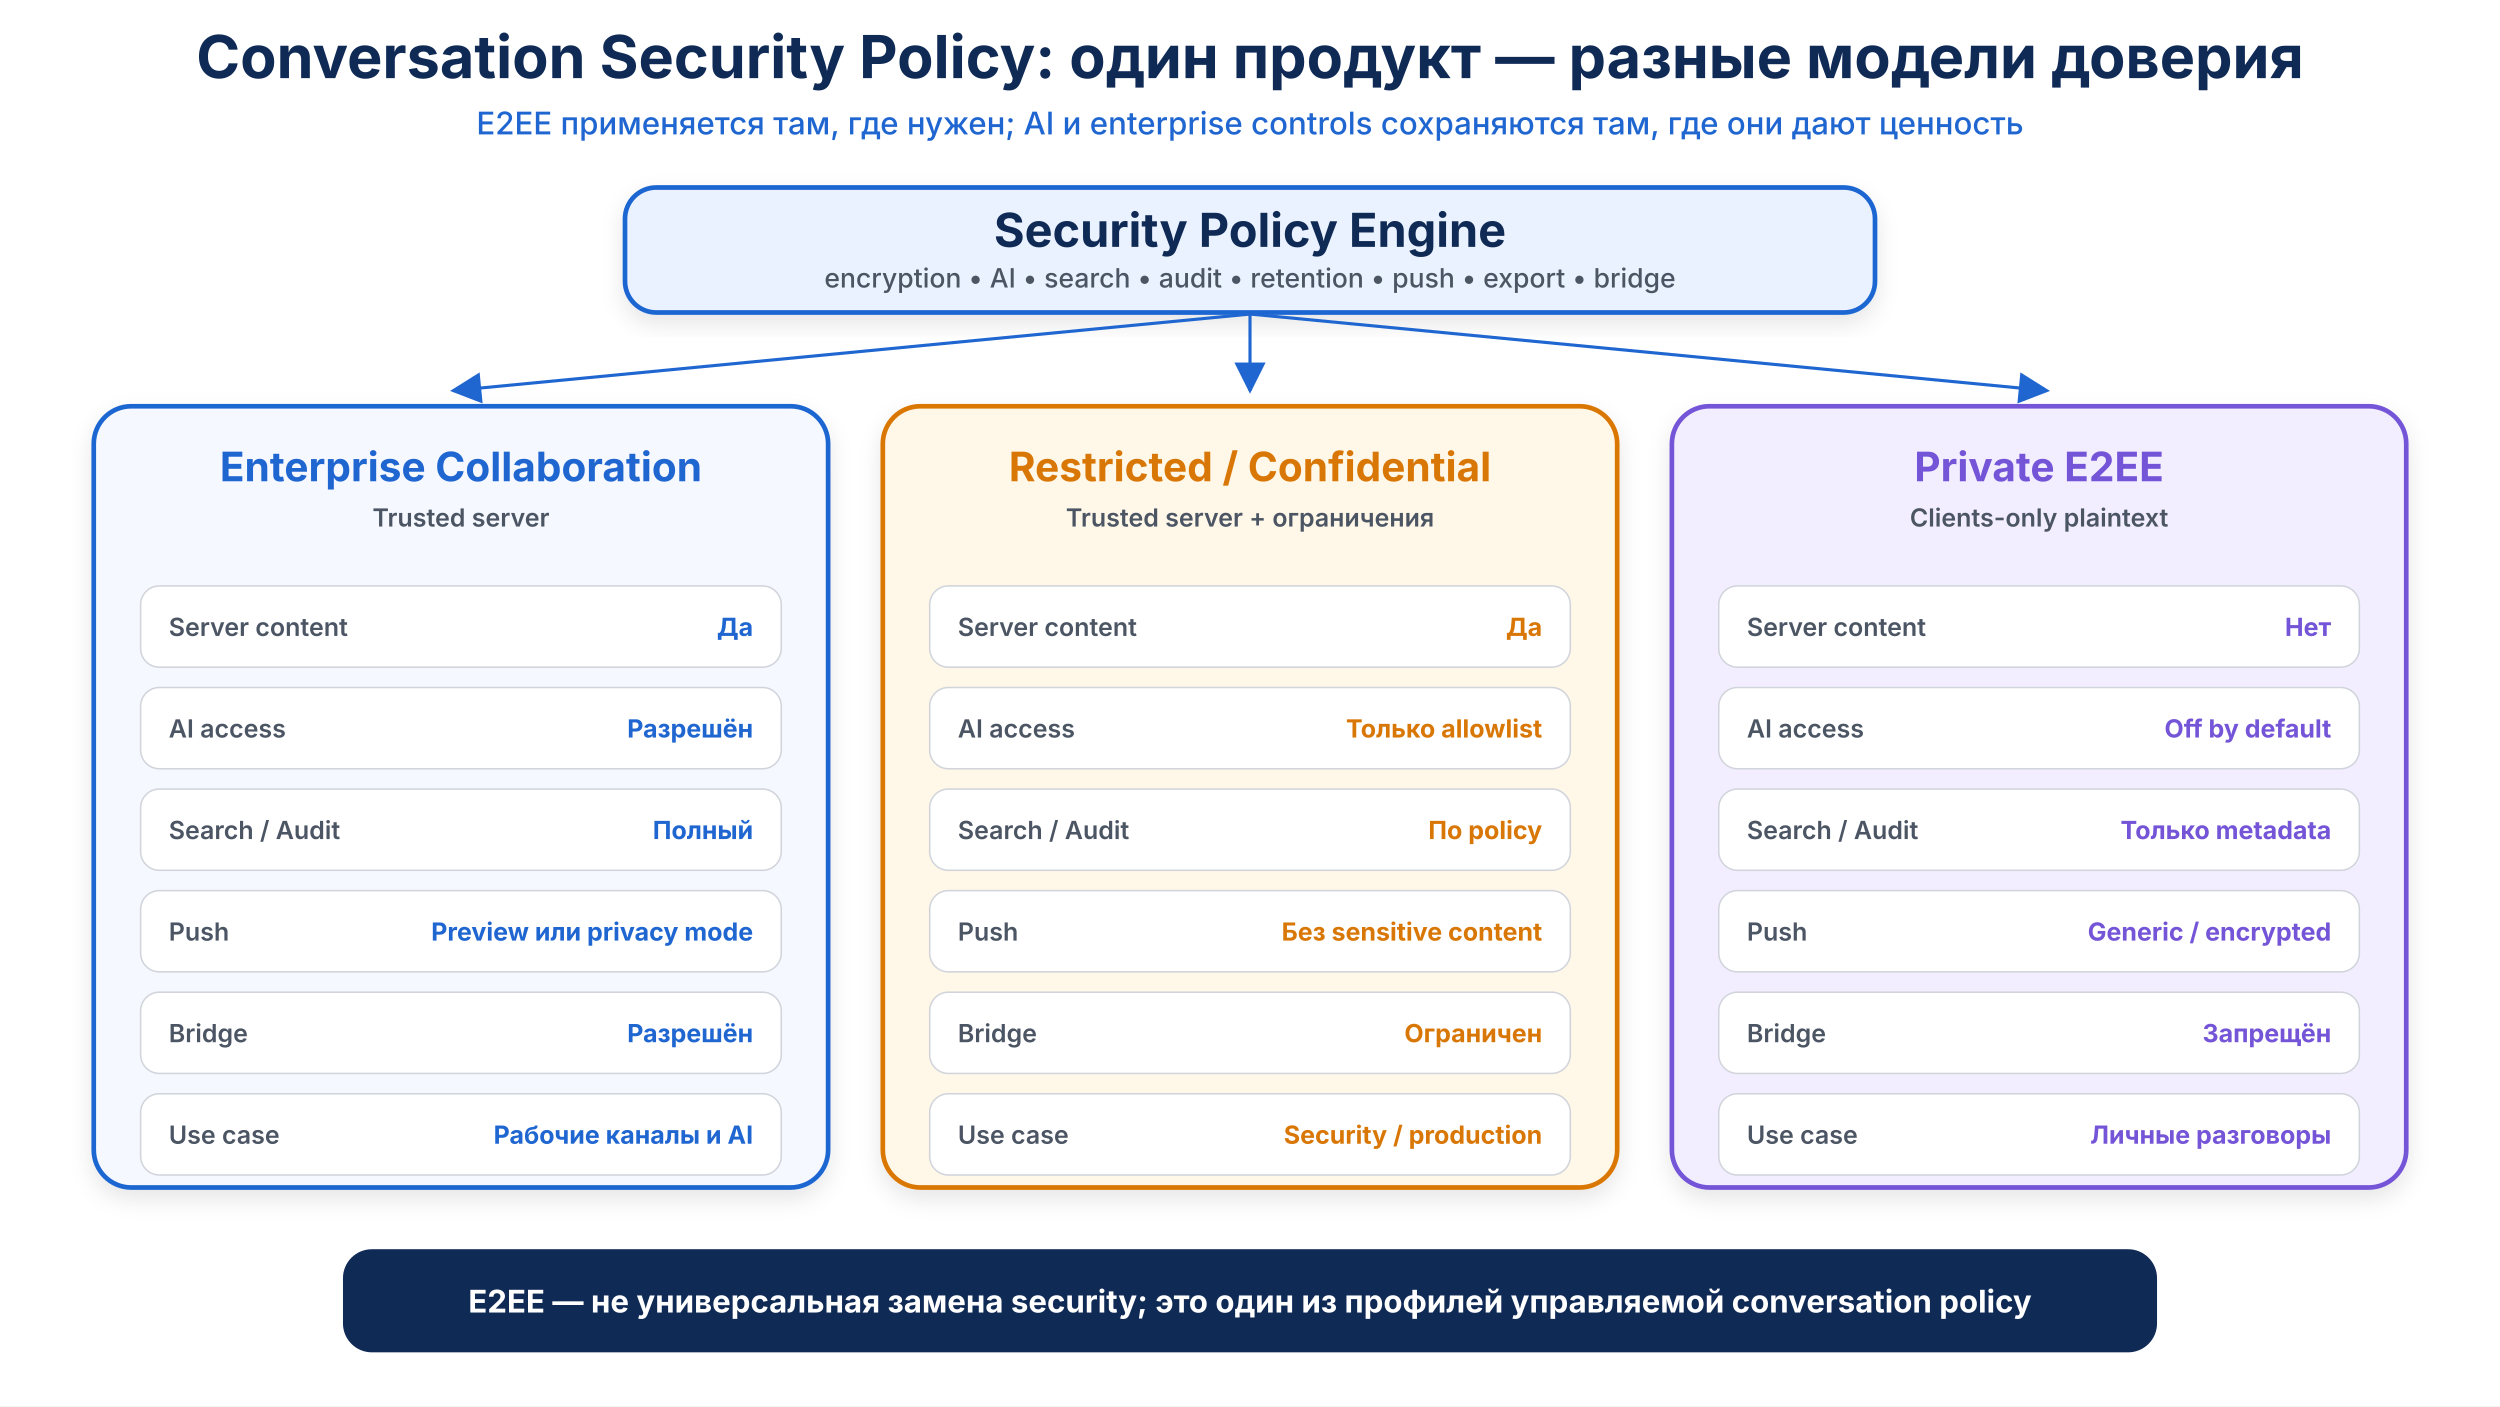
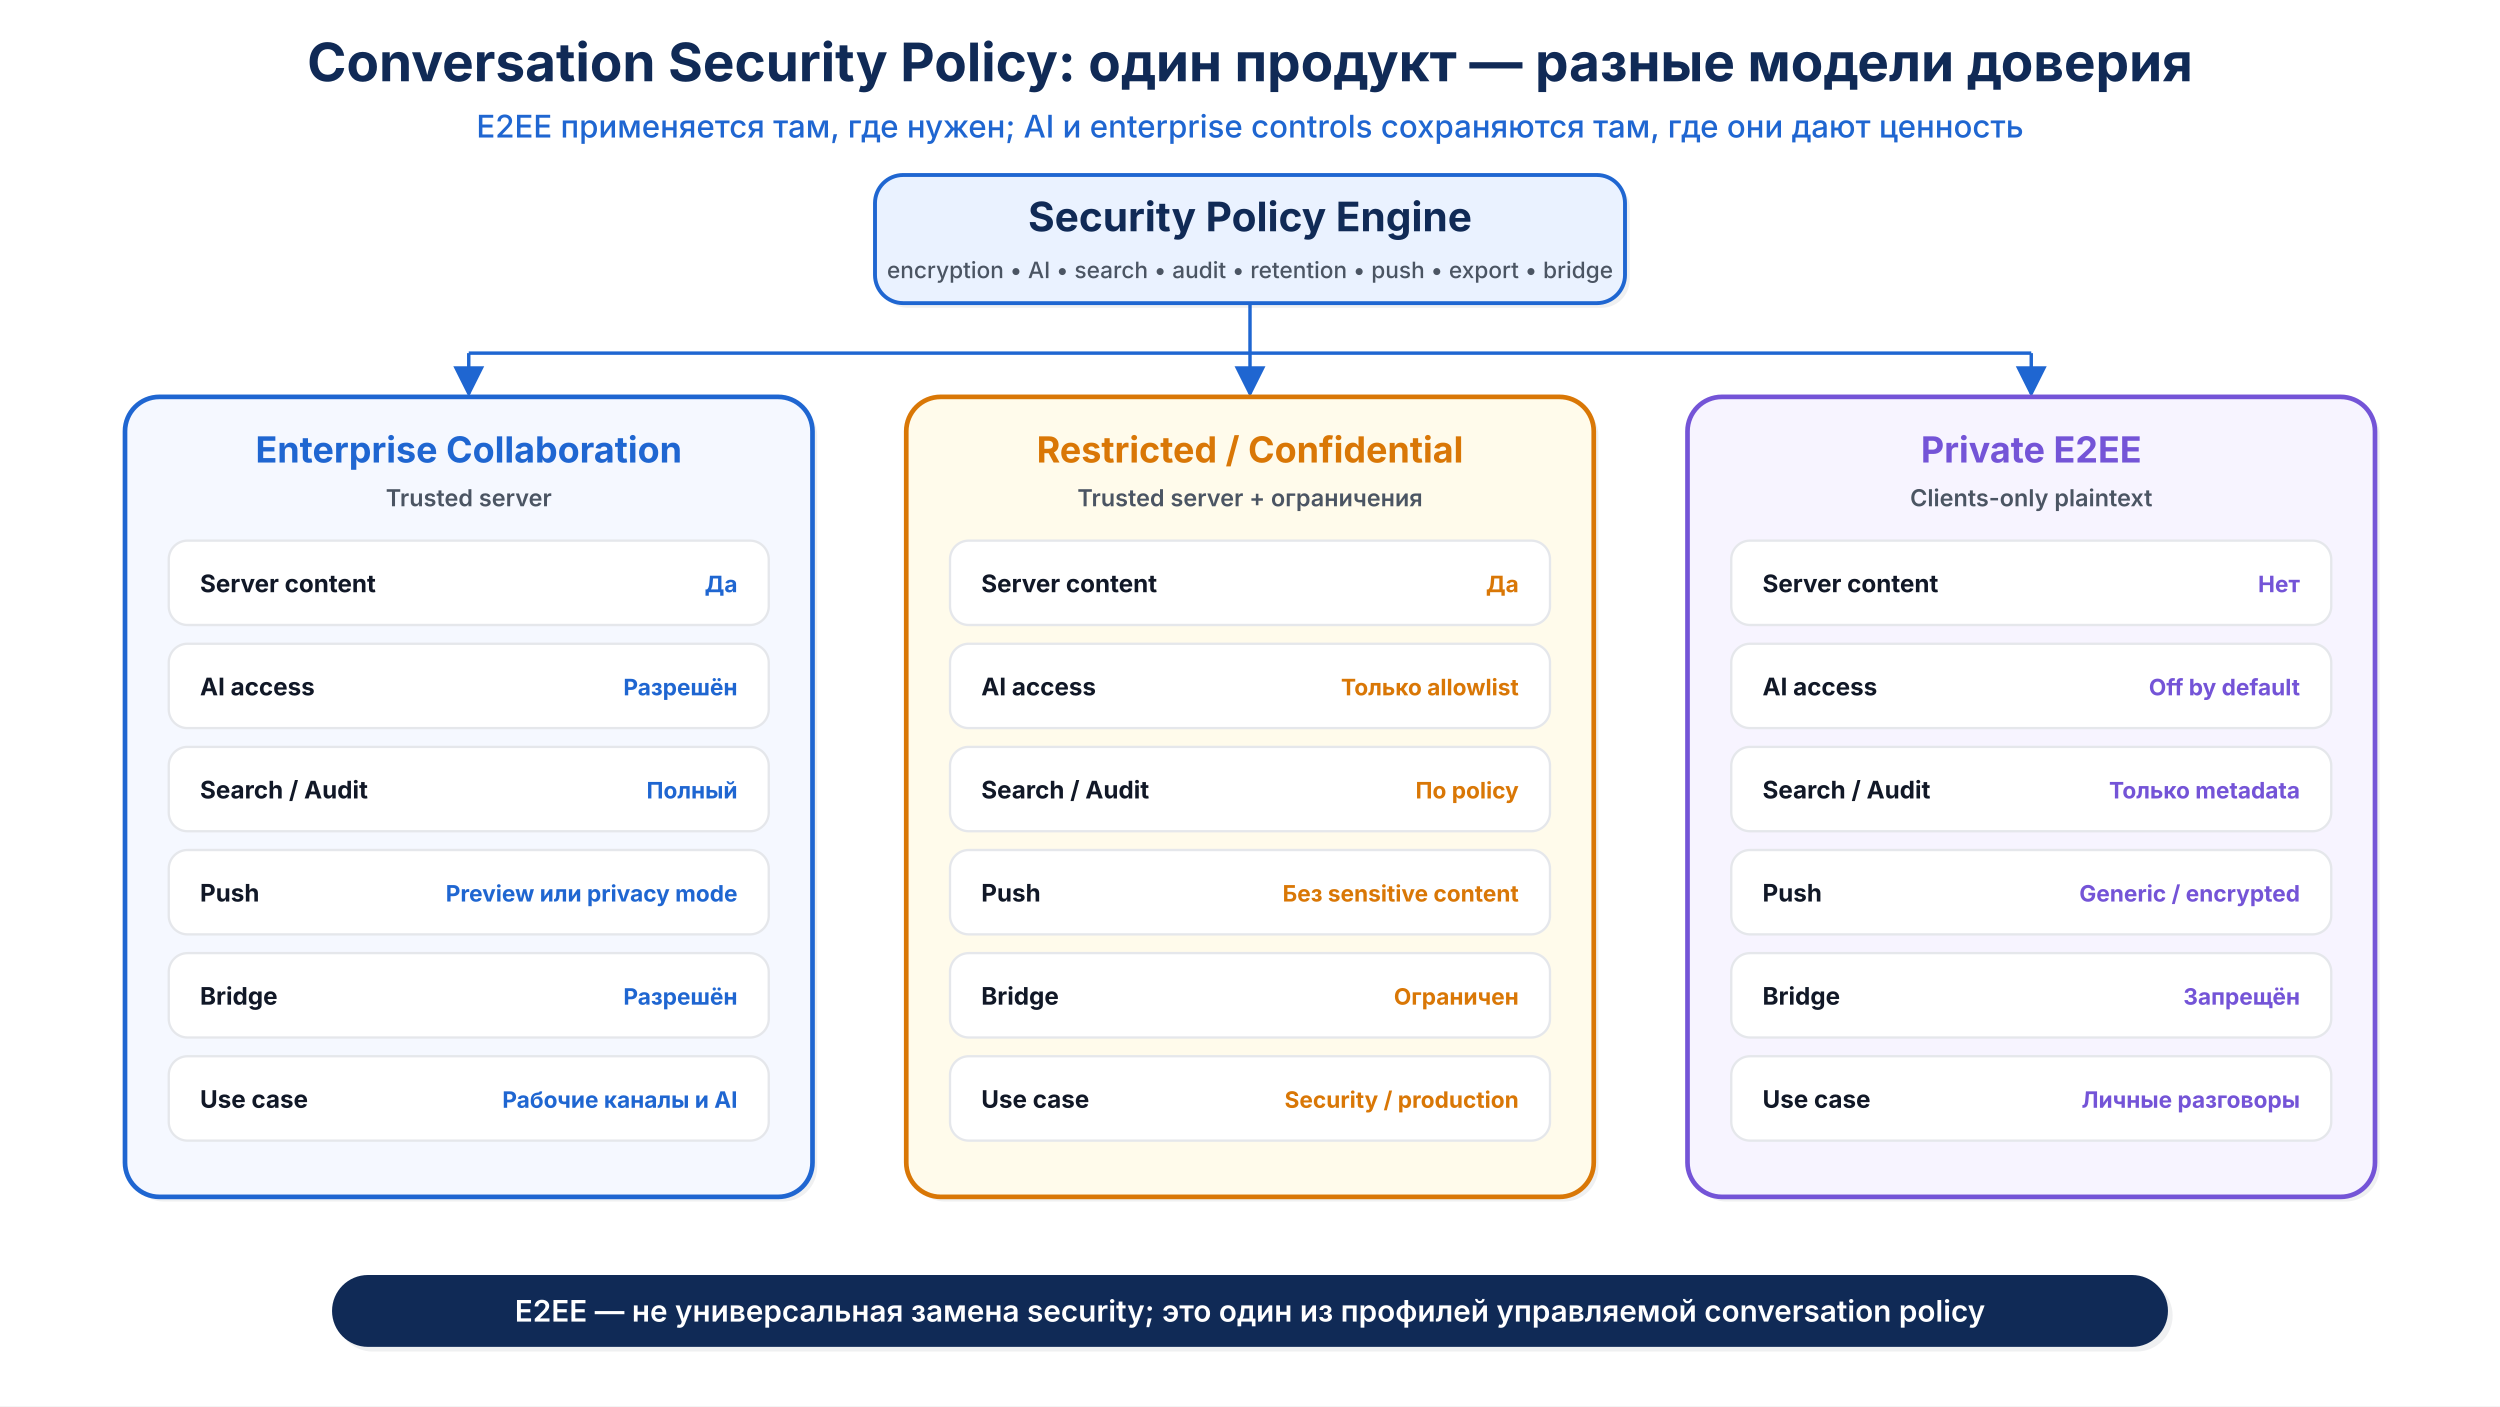
- <svg xmlns="http://www.w3.org/2000/svg" width="1600" height="900" viewBox="0 0 1600 900">
+ <svg xmlns="http://www.w3.org/2000/svg" viewBox="0 0 1600 900" width="1600" height="900">
  <defs>
-     <marker id="arrow" markerWidth="10" markerHeight="10" refX="9" refY="5" orient="auto">
-       <path d="M0,0 L10,5 L0,10 Z" fill="#4B5563" />
+     <marker id="ar-gray" markerWidth="9" markerHeight="9" refX="8" refY="4.5" orient="auto">
+       <path d="M 0 0 L 9 4.5 L 0 9 z" fill="#4B5563" />
    </marker>
-     <marker id="arrow-blue" markerWidth="10" markerHeight="10" refX="9" refY="5" orient="auto">
-       <path d="M0,0 L10,5 L0,10 Z" fill="#1F66D1" />
+     <marker id="ar-blue" markerWidth="9" markerHeight="9" refX="8" refY="4.5" orient="auto">
+       <path d="M 0 0 L 9 4.5 L 0 9 z" fill="#1F66D1" />
    </marker>
-     <marker id="arrow-green" markerWidth="10" markerHeight="10" refX="9" refY="5" orient="auto">
-       <path d="M0,0 L10,5 L0,10 Z" fill="#17865B" />
+     <marker id="ar-green" markerWidth="9" markerHeight="9" refX="8" refY="4.5" orient="auto">
+       <path d="M 0 0 L 9 4.5 L 0 9 z" fill="#17865B" />
    </marker>
-     <filter id="shadow" x="-20%" y="-20%" width="140%" height="140%">
-       <feDropShadow dx="0" dy="6" stdDeviation="7" flood-color="#000000" flood-opacity="0.10" />
-     </filter>
+     <marker id="ar-orange" markerWidth="9" markerHeight="9" refX="8" refY="4.5" orient="auto">
+       <path d="M 0 0 L 9 4.5 L 0 9 z" fill="#D97706" />
+     </marker>
+     <marker id="ar-purple" markerWidth="9" markerHeight="9" refX="8" refY="4.5" orient="auto">
+       <path d="M 0 0 L 9 4.5 L 0 9 z" fill="#7454D7" />
+     </marker>
+     <marker id="ar-red" markerWidth="9" markerHeight="9" refX="8" refY="4.5" orient="auto">
+       <path d="M 0 0 L 9 4.5 L 0 9 z" fill="#C0392B" />
+     </marker>
+     <marker id="ar-navy" markerWidth="9" markerHeight="9" refX="8" refY="4.5" orient="auto">
+       <path d="M 0 0 L 9 4.5 L 0 9 z" fill="#102A56" />
+     </marker>
  </defs>
-   <rect width="1600" height="900" fill="#FFFFFF" />
-   <text x="800" y="50" font-family="Inter,Arial,Helvetica,sans-serif" font-size="38" font-weight="700" fill="#102A56" text-anchor="middle">Conversation Security Policy: один продукт — разные модели доверия</text>
-   <text x="800" y="86" font-family="Inter,Arial,Helvetica,sans-serif" font-size="20" font-weight="500" fill="#1F66D1" text-anchor="middle">E2EE применяется там, где нужен; AI и enterprise controls сохраняются там, где они дают ценность</text>
-   <rect x="400" y="120" width="800" height="80" rx="20" fill="#EAF2FF" stroke="#1F66D1" stroke-width="3" filter="url(#shadow)" />
-   <text x="800" y="158" font-family="Inter,Arial,Helvetica,sans-serif" font-size="30" font-weight="700" fill="#102A56" text-anchor="middle">Security Policy Engine</text>
-   <text x="800" y="184" font-family="Inter,Arial,Helvetica,sans-serif" font-size="17" font-weight="500" fill="#4B5563" text-anchor="middle">encryption • AI • search • audit • retention • push • export • bridge</text>
-   <line x1="800" y1="201" x2="290" y2="250" stroke="#1F66D1" stroke-width="2" marker-end="url(#arrow-blue)" />
-   <line x1="800" y1="201" x2="800" y2="250" stroke="#1F66D1" stroke-width="2" marker-end="url(#arrow-blue)" />
-   <line x1="800" y1="201" x2="1310" y2="250" stroke="#1F66D1" stroke-width="2" marker-end="url(#arrow-blue)" />
-   <rect x="60" y="260" width="470" height="500" rx="24" fill="#F5F8FF" stroke="#1F66D1" stroke-width="3" filter="url(#shadow)" />
-   <text x="295.0" y="308" font-family="Inter,Arial,Helvetica,sans-serif" font-size="26" font-weight="700" fill="#1F66D1" text-anchor="middle">Enterprise Collaboration</text>
-   <text x="295.0" y="337" font-family="Inter,Arial,Helvetica,sans-serif" font-size="16" font-weight="600" fill="#4B5563" text-anchor="middle">Trusted server</text>
-   <rect x="90" y="375" width="410" height="52" rx="12" fill="#FFFFFF" stroke="#D1D5DB" stroke-width="1" />
-   <text x="108" y="407" font-family="Inter,Arial,Helvetica,sans-serif" font-size="16" font-weight="600" fill="#4B5563" text-anchor="start">Server content</text>
-   <text x="482" y="407" font-family="Inter,Arial,Helvetica,sans-serif" font-size="16" font-weight="700" fill="#1F66D1" text-anchor="end">Да</text>
-   <rect x="90" y="440" width="410" height="52" rx="12" fill="#FFFFFF" stroke="#D1D5DB" stroke-width="1" />
-   <text x="108" y="472" font-family="Inter,Arial,Helvetica,sans-serif" font-size="16" font-weight="600" fill="#4B5563" text-anchor="start">AI access</text>
-   <text x="482" y="472" font-family="Inter,Arial,Helvetica,sans-serif" font-size="16" font-weight="700" fill="#1F66D1" text-anchor="end">Разрешён</text>
-   <rect x="90" y="505" width="410" height="52" rx="12" fill="#FFFFFF" stroke="#D1D5DB" stroke-width="1" />
-   <text x="108" y="537" font-family="Inter,Arial,Helvetica,sans-serif" font-size="16" font-weight="600" fill="#4B5563" text-anchor="start">Search / Audit</text>
-   <text x="482" y="537" font-family="Inter,Arial,Helvetica,sans-serif" font-size="16" font-weight="700" fill="#1F66D1" text-anchor="end">Полный</text>
-   <rect x="90" y="570" width="410" height="52" rx="12" fill="#FFFFFF" stroke="#D1D5DB" stroke-width="1" />
-   <text x="108" y="602" font-family="Inter,Arial,Helvetica,sans-serif" font-size="16" font-weight="600" fill="#4B5563" text-anchor="start">Push</text>
-   <text x="482" y="602" font-family="Inter,Arial,Helvetica,sans-serif" font-size="16" font-weight="700" fill="#1F66D1" text-anchor="end">Preview или privacy mode</text>
-   <rect x="90" y="635" width="410" height="52" rx="12" fill="#FFFFFF" stroke="#D1D5DB" stroke-width="1" />
-   <text x="108" y="667" font-family="Inter,Arial,Helvetica,sans-serif" font-size="16" font-weight="600" fill="#4B5563" text-anchor="start">Bridge</text>
-   <text x="482" y="667" font-family="Inter,Arial,Helvetica,sans-serif" font-size="16" font-weight="700" fill="#1F66D1" text-anchor="end">Разрешён</text>
-   <rect x="90" y="700" width="410" height="52" rx="12" fill="#FFFFFF" stroke="#D1D5DB" stroke-width="1" />
-   <text x="108" y="732" font-family="Inter,Arial,Helvetica,sans-serif" font-size="16" font-weight="600" fill="#4B5563" text-anchor="start">Use case</text>
-   <text x="482" y="732" font-family="Inter,Arial,Helvetica,sans-serif" font-size="16" font-weight="700" fill="#1F66D1" text-anchor="end">Рабочие каналы и AI</text>
-   <rect x="565" y="260" width="470" height="500" rx="24" fill="#FFF7E8" stroke="#D97706" stroke-width="3" filter="url(#shadow)" />
-   <text x="800.0" y="308" font-family="Inter,Arial,Helvetica,sans-serif" font-size="26" font-weight="700" fill="#D97706" text-anchor="middle">Restricted / Confidential</text>
-   <text x="800.0" y="337" font-family="Inter,Arial,Helvetica,sans-serif" font-size="16" font-weight="600" fill="#4B5563" text-anchor="middle">Trusted server + ограничения</text>
-   <rect x="595" y="375" width="410" height="52" rx="12" fill="#FFFFFF" stroke="#D1D5DB" stroke-width="1" />
-   <text x="613" y="407" font-family="Inter,Arial,Helvetica,sans-serif" font-size="16" font-weight="600" fill="#4B5563" text-anchor="start">Server content</text>
-   <text x="987" y="407" font-family="Inter,Arial,Helvetica,sans-serif" font-size="16" font-weight="700" fill="#D97706" text-anchor="end">Да</text>
-   <rect x="595" y="440" width="410" height="52" rx="12" fill="#FFFFFF" stroke="#D1D5DB" stroke-width="1" />
-   <text x="613" y="472" font-family="Inter,Arial,Helvetica,sans-serif" font-size="16" font-weight="600" fill="#4B5563" text-anchor="start">AI access</text>
-   <text x="987" y="472" font-family="Inter,Arial,Helvetica,sans-serif" font-size="16" font-weight="700" fill="#D97706" text-anchor="end">Только allowlist</text>
-   <rect x="595" y="505" width="410" height="52" rx="12" fill="#FFFFFF" stroke="#D1D5DB" stroke-width="1" />
-   <text x="613" y="537" font-family="Inter,Arial,Helvetica,sans-serif" font-size="16" font-weight="600" fill="#4B5563" text-anchor="start">Search / Audit</text>
-   <text x="987" y="537" font-family="Inter,Arial,Helvetica,sans-serif" font-size="16" font-weight="700" fill="#D97706" text-anchor="end">По policy</text>
-   <rect x="595" y="570" width="410" height="52" rx="12" fill="#FFFFFF" stroke="#D1D5DB" stroke-width="1" />
-   <text x="613" y="602" font-family="Inter,Arial,Helvetica,sans-serif" font-size="16" font-weight="600" fill="#4B5563" text-anchor="start">Push</text>
-   <text x="987" y="602" font-family="Inter,Arial,Helvetica,sans-serif" font-size="16" font-weight="700" fill="#D97706" text-anchor="end">Без sensitive content</text>
-   <rect x="595" y="635" width="410" height="52" rx="12" fill="#FFFFFF" stroke="#D1D5DB" stroke-width="1" />
-   <text x="613" y="667" font-family="Inter,Arial,Helvetica,sans-serif" font-size="16" font-weight="600" fill="#4B5563" text-anchor="start">Bridge</text>
-   <text x="987" y="667" font-family="Inter,Arial,Helvetica,sans-serif" font-size="16" font-weight="700" fill="#D97706" text-anchor="end">Ограничен</text>
-   <rect x="595" y="700" width="410" height="52" rx="12" fill="#FFFFFF" stroke="#D1D5DB" stroke-width="1" />
-   <text x="613" y="732" font-family="Inter,Arial,Helvetica,sans-serif" font-size="16" font-weight="600" fill="#4B5563" text-anchor="start">Use case</text>
-   <text x="987" y="732" font-family="Inter,Arial,Helvetica,sans-serif" font-size="16" font-weight="700" fill="#D97706" text-anchor="end">Security / production</text>
-   <rect x="1070" y="260" width="470" height="500" rx="24" fill="#F2EEFF" stroke="#7454D7" stroke-width="3" filter="url(#shadow)" />
-   <text x="1305.0" y="308" font-family="Inter,Arial,Helvetica,sans-serif" font-size="26" font-weight="700" fill="#7454D7" text-anchor="middle">Private E2EE</text>
-   <text x="1305.0" y="337" font-family="Inter,Arial,Helvetica,sans-serif" font-size="16" font-weight="600" fill="#4B5563" text-anchor="middle">Clients-only plaintext</text>
-   <rect x="1100" y="375" width="410" height="52" rx="12" fill="#FFFFFF" stroke="#D1D5DB" stroke-width="1" />
-   <text x="1118" y="407" font-family="Inter,Arial,Helvetica,sans-serif" font-size="16" font-weight="600" fill="#4B5563" text-anchor="start">Server content</text>
-   <text x="1492" y="407" font-family="Inter,Arial,Helvetica,sans-serif" font-size="16" font-weight="700" fill="#7454D7" text-anchor="end">Нет</text>
-   <rect x="1100" y="440" width="410" height="52" rx="12" fill="#FFFFFF" stroke="#D1D5DB" stroke-width="1" />
-   <text x="1118" y="472" font-family="Inter,Arial,Helvetica,sans-serif" font-size="16" font-weight="600" fill="#4B5563" text-anchor="start">AI access</text>
-   <text x="1492" y="472" font-family="Inter,Arial,Helvetica,sans-serif" font-size="16" font-weight="700" fill="#7454D7" text-anchor="end">Off by default</text>
-   <rect x="1100" y="505" width="410" height="52" rx="12" fill="#FFFFFF" stroke="#D1D5DB" stroke-width="1" />
-   <text x="1118" y="537" font-family="Inter,Arial,Helvetica,sans-serif" font-size="16" font-weight="600" fill="#4B5563" text-anchor="start">Search / Audit</text>
-   <text x="1492" y="537" font-family="Inter,Arial,Helvetica,sans-serif" font-size="16" font-weight="700" fill="#7454D7" text-anchor="end">Только metadata</text>
-   <rect x="1100" y="570" width="410" height="52" rx="12" fill="#FFFFFF" stroke="#D1D5DB" stroke-width="1" />
-   <text x="1118" y="602" font-family="Inter,Arial,Helvetica,sans-serif" font-size="16" font-weight="600" fill="#4B5563" text-anchor="start">Push</text>
-   <text x="1492" y="602" font-family="Inter,Arial,Helvetica,sans-serif" font-size="16" font-weight="700" fill="#7454D7" text-anchor="end">Generic / encrypted</text>
-   <rect x="1100" y="635" width="410" height="52" rx="12" fill="#FFFFFF" stroke="#D1D5DB" stroke-width="1" />
-   <text x="1118" y="667" font-family="Inter,Arial,Helvetica,sans-serif" font-size="16" font-weight="600" fill="#4B5563" text-anchor="start">Bridge</text>
-   <text x="1492" y="667" font-family="Inter,Arial,Helvetica,sans-serif" font-size="16" font-weight="700" fill="#7454D7" text-anchor="end">Запрещён</text>
-   <rect x="1100" y="700" width="410" height="52" rx="12" fill="#FFFFFF" stroke="#D1D5DB" stroke-width="1" />
-   <text x="1118" y="732" font-family="Inter,Arial,Helvetica,sans-serif" font-size="16" font-weight="600" fill="#4B5563" text-anchor="start">Use case</text>
-   <text x="1492" y="732" font-family="Inter,Arial,Helvetica,sans-serif" font-size="16" font-weight="700" fill="#7454D7" text-anchor="end">Личные разговоры</text>
-   <rect x="220" y="800" width="1160" height="65" rx="18" fill="#102A56" stroke="#102A56" stroke-width="1" />
-   <text x="800" y="840" font-family="Inter,Arial,Helvetica,sans-serif" font-size="20" font-weight="700" fill="#FFFFFF" text-anchor="middle">E2EE — не универсальная замена security; это один из профилей управляемой conversation policy</text>
+   <rect x="0" y="0" width="1600" height="900" fill="#FFFFFF" />
+   <text x="800.0" y="52" font-family="Inter, Arial, Helvetica, sans-serif" font-size="34" font-weight="700" fill="#102A56" text-anchor="middle">Conversation Security Policy: один продукт — разные модели доверия</text>
+   <text x="800.0" y="88" font-family="Inter, Arial, Helvetica, sans-serif" font-size="20" font-weight="500" fill="#1F66D1" text-anchor="middle">E2EE применяется там, где нужен; AI и enterprise controls сохраняются там, где они дают ценность</text>
+   <rect x="563" y="115" width="480" height="82" rx="18" ry="18" fill="#0F172A" opacity="0.07" />
+   <rect x="560" y="112" width="480" height="82" rx="18" ry="18" fill="#EAF2FF" stroke="#1F66D1" stroke-width="2.5" />
+   <text x="800" y="148" font-family="Inter, Arial, Helvetica, sans-serif" font-size="26" font-weight="700" fill="#102A56" text-anchor="middle">Security Policy Engine</text>
+   <text x="800" y="178" font-family="Inter, Arial, Helvetica, sans-serif" font-size="14.5" font-weight="500" fill="#4B5563" text-anchor="middle">encryption • AI • search • audit • retention • push • export • bridge</text>
+   <line x1="800" y1="194" x2="800" y2="226" stroke="#1F66D1" stroke-width="2.2" />
+   <line x1="300" y1="226" x2="1300" y2="226" stroke="#1F66D1" stroke-width="2.2" />
+   <line x1="300" y1="226" x2="300" y2="252" stroke="#1F66D1" stroke-width="2.2" marker-end="url(#ar-blue)" />
+   <line x1="800" y1="226" x2="800" y2="252" stroke="#1F66D1" stroke-width="2.2" marker-end="url(#ar-blue)" />
+   <line x1="1300" y1="226" x2="1300" y2="252" stroke="#1F66D1" stroke-width="2.2" marker-end="url(#ar-blue)" />
+   <rect x="83" y="257" width="440" height="512" rx="22" ry="22" fill="#0F172A" opacity="0.07" />
+   <rect x="80" y="254" width="440" height="512" rx="22" ry="22" fill="#F5F8FF" stroke="#1F66D1" stroke-width="3" />
+   <text x="300" y="296" font-family="Inter, Arial, Helvetica, sans-serif" font-size="23" font-weight="700" fill="#1F66D1" text-anchor="middle">Enterprise Collaboration</text>
+   <text x="300" y="324" font-family="Inter, Arial, Helvetica, sans-serif" font-size="15" font-weight="600" fill="#4B5563" text-anchor="middle">Trusted server</text>
+   <rect x="108" y="346" width="384" height="54" rx="12" ry="12" fill="#FFFFFF" stroke="#E5E7EB" stroke-width="1.5" />
+   <text x="128" y="379" font-family="Inter, Arial, Helvetica, sans-serif" font-size="15.5" font-weight="700" fill="#111827" text-anchor="start">Server content</text>
+   <text x="472" y="379" font-family="Inter, Arial, Helvetica, sans-serif" font-size="14.5" font-weight="700" fill="#1F66D1" text-anchor="end">Да</text>
+   <rect x="108" y="412" width="384" height="54" rx="12" ry="12" fill="#FFFFFF" stroke="#E5E7EB" stroke-width="1.5" />
+   <text x="128" y="445" font-family="Inter, Arial, Helvetica, sans-serif" font-size="15.5" font-weight="700" fill="#111827" text-anchor="start">AI access</text>
+   <text x="472" y="445" font-family="Inter, Arial, Helvetica, sans-serif" font-size="14.5" font-weight="700" fill="#1F66D1" text-anchor="end">Разрешён</text>
+   <rect x="108" y="478" width="384" height="54" rx="12" ry="12" fill="#FFFFFF" stroke="#E5E7EB" stroke-width="1.5" />
+   <text x="128" y="511" font-family="Inter, Arial, Helvetica, sans-serif" font-size="15.5" font-weight="700" fill="#111827" text-anchor="start">Search / Audit</text>
+   <text x="472" y="511" font-family="Inter, Arial, Helvetica, sans-serif" font-size="14.5" font-weight="700" fill="#1F66D1" text-anchor="end">Полный</text>
+   <rect x="108" y="544" width="384" height="54" rx="12" ry="12" fill="#FFFFFF" stroke="#E5E7EB" stroke-width="1.5" />
+   <text x="128" y="577" font-family="Inter, Arial, Helvetica, sans-serif" font-size="15.5" font-weight="700" fill="#111827" text-anchor="start">Push</text>
+   <text x="472" y="577" font-family="Inter, Arial, Helvetica, sans-serif" font-size="14.5" font-weight="700" fill="#1F66D1" text-anchor="end">Preview или privacy mode</text>
+   <rect x="108" y="610" width="384" height="54" rx="12" ry="12" fill="#FFFFFF" stroke="#E5E7EB" stroke-width="1.5" />
+   <text x="128" y="643" font-family="Inter, Arial, Helvetica, sans-serif" font-size="15.5" font-weight="700" fill="#111827" text-anchor="start">Bridge</text>
+   <text x="472" y="643" font-family="Inter, Arial, Helvetica, sans-serif" font-size="14.5" font-weight="700" fill="#1F66D1" text-anchor="end">Разрешён</text>
+   <rect x="108" y="676" width="384" height="54" rx="12" ry="12" fill="#FFFFFF" stroke="#E5E7EB" stroke-width="1.5" />
+   <text x="128" y="709" font-family="Inter, Arial, Helvetica, sans-serif" font-size="15.5" font-weight="700" fill="#111827" text-anchor="start">Use case</text>
+   <text x="472" y="709" font-family="Inter, Arial, Helvetica, sans-serif" font-size="14.5" font-weight="700" fill="#1F66D1" text-anchor="end">Рабочие каналы и AI</text>
+   <rect x="583" y="257" width="440" height="512" rx="22" ry="22" fill="#0F172A" opacity="0.07" />
+   <rect x="580" y="254" width="440" height="512" rx="22" ry="22" fill="#FFFBEB" stroke="#D97706" stroke-width="3" />
+   <text x="800" y="296" font-family="Inter, Arial, Helvetica, sans-serif" font-size="23" font-weight="700" fill="#D97706" text-anchor="middle">Restricted / Confidential</text>
+   <text x="800" y="324" font-family="Inter, Arial, Helvetica, sans-serif" font-size="15" font-weight="600" fill="#4B5563" text-anchor="middle">Trusted server + ограничения</text>
+   <rect x="608" y="346" width="384" height="54" rx="12" ry="12" fill="#FFFFFF" stroke="#E5E7EB" stroke-width="1.5" />
+   <text x="628" y="379" font-family="Inter, Arial, Helvetica, sans-serif" font-size="15.5" font-weight="700" fill="#111827" text-anchor="start">Server content</text>
+   <text x="972" y="379" font-family="Inter, Arial, Helvetica, sans-serif" font-size="14.5" font-weight="700" fill="#D97706" text-anchor="end">Да</text>
+   <rect x="608" y="412" width="384" height="54" rx="12" ry="12" fill="#FFFFFF" stroke="#E5E7EB" stroke-width="1.5" />
+   <text x="628" y="445" font-family="Inter, Arial, Helvetica, sans-serif" font-size="15.5" font-weight="700" fill="#111827" text-anchor="start">AI access</text>
+   <text x="972" y="445" font-family="Inter, Arial, Helvetica, sans-serif" font-size="14.5" font-weight="700" fill="#D97706" text-anchor="end">Только allowlist</text>
+   <rect x="608" y="478" width="384" height="54" rx="12" ry="12" fill="#FFFFFF" stroke="#E5E7EB" stroke-width="1.5" />
+   <text x="628" y="511" font-family="Inter, Arial, Helvetica, sans-serif" font-size="15.5" font-weight="700" fill="#111827" text-anchor="start">Search / Audit</text>
+   <text x="972" y="511" font-family="Inter, Arial, Helvetica, sans-serif" font-size="14.5" font-weight="700" fill="#D97706" text-anchor="end">По policy</text>
+   <rect x="608" y="544" width="384" height="54" rx="12" ry="12" fill="#FFFFFF" stroke="#E5E7EB" stroke-width="1.5" />
+   <text x="628" y="577" font-family="Inter, Arial, Helvetica, sans-serif" font-size="15.5" font-weight="700" fill="#111827" text-anchor="start">Push</text>
+   <text x="972" y="577" font-family="Inter, Arial, Helvetica, sans-serif" font-size="14.5" font-weight="700" fill="#D97706" text-anchor="end">Без sensitive content</text>
+   <rect x="608" y="610" width="384" height="54" rx="12" ry="12" fill="#FFFFFF" stroke="#E5E7EB" stroke-width="1.5" />
+   <text x="628" y="643" font-family="Inter, Arial, Helvetica, sans-serif" font-size="15.5" font-weight="700" fill="#111827" text-anchor="start">Bridge</text>
+   <text x="972" y="643" font-family="Inter, Arial, Helvetica, sans-serif" font-size="14.5" font-weight="700" fill="#D97706" text-anchor="end">Ограничен</text>
+   <rect x="608" y="676" width="384" height="54" rx="12" ry="12" fill="#FFFFFF" stroke="#E5E7EB" stroke-width="1.5" />
+   <text x="628" y="709" font-family="Inter, Arial, Helvetica, sans-serif" font-size="15.5" font-weight="700" fill="#111827" text-anchor="start">Use case</text>
+   <text x="972" y="709" font-family="Inter, Arial, Helvetica, sans-serif" font-size="14.5" font-weight="700" fill="#D97706" text-anchor="end">Security / production</text>
+   <rect x="1083" y="257" width="440" height="512" rx="22" ry="22" fill="#0F172A" opacity="0.07" />
+   <rect x="1080" y="254" width="440" height="512" rx="22" ry="22" fill="#F7F4FF" stroke="#7454D7" stroke-width="3" />
+   <text x="1300" y="296" font-family="Inter, Arial, Helvetica, sans-serif" font-size="23" font-weight="700" fill="#7454D7" text-anchor="middle">Private E2EE</text>
+   <text x="1300" y="324" font-family="Inter, Arial, Helvetica, sans-serif" font-size="15" font-weight="600" fill="#4B5563" text-anchor="middle">Clients-only plaintext</text>
+   <rect x="1108" y="346" width="384" height="54" rx="12" ry="12" fill="#FFFFFF" stroke="#E5E7EB" stroke-width="1.5" />
+   <text x="1128" y="379" font-family="Inter, Arial, Helvetica, sans-serif" font-size="15.5" font-weight="700" fill="#111827" text-anchor="start">Server content</text>
+   <text x="1472" y="379" font-family="Inter, Arial, Helvetica, sans-serif" font-size="14.5" font-weight="700" fill="#7454D7" text-anchor="end">Нет</text>
+   <rect x="1108" y="412" width="384" height="54" rx="12" ry="12" fill="#FFFFFF" stroke="#E5E7EB" stroke-width="1.5" />
+   <text x="1128" y="445" font-family="Inter, Arial, Helvetica, sans-serif" font-size="15.5" font-weight="700" fill="#111827" text-anchor="start">AI access</text>
+   <text x="1472" y="445" font-family="Inter, Arial, Helvetica, sans-serif" font-size="14.5" font-weight="700" fill="#7454D7" text-anchor="end">Off by default</text>
+   <rect x="1108" y="478" width="384" height="54" rx="12" ry="12" fill="#FFFFFF" stroke="#E5E7EB" stroke-width="1.5" />
+   <text x="1128" y="511" font-family="Inter, Arial, Helvetica, sans-serif" font-size="15.5" font-weight="700" fill="#111827" text-anchor="start">Search / Audit</text>
+   <text x="1472" y="511" font-family="Inter, Arial, Helvetica, sans-serif" font-size="14.5" font-weight="700" fill="#7454D7" text-anchor="end">Только metadata</text>
+   <rect x="1108" y="544" width="384" height="54" rx="12" ry="12" fill="#FFFFFF" stroke="#E5E7EB" stroke-width="1.5" />
+   <text x="1128" y="577" font-family="Inter, Arial, Helvetica, sans-serif" font-size="15.5" font-weight="700" fill="#111827" text-anchor="start">Push</text>
+   <text x="1472" y="577" font-family="Inter, Arial, Helvetica, sans-serif" font-size="14.5" font-weight="700" fill="#7454D7" text-anchor="end">Generic / encrypted</text>
+   <rect x="1108" y="610" width="384" height="54" rx="12" ry="12" fill="#FFFFFF" stroke="#E5E7EB" stroke-width="1.5" />
+   <text x="1128" y="643" font-family="Inter, Arial, Helvetica, sans-serif" font-size="15.5" font-weight="700" fill="#111827" text-anchor="start">Bridge</text>
+   <text x="1472" y="643" font-family="Inter, Arial, Helvetica, sans-serif" font-size="14.5" font-weight="700" fill="#7454D7" text-anchor="end">Запрещён</text>
+   <rect x="1108" y="676" width="384" height="54" rx="12" ry="12" fill="#FFFFFF" stroke="#E5E7EB" stroke-width="1.5" />
+   <text x="1128" y="709" font-family="Inter, Arial, Helvetica, sans-serif" font-size="15.5" font-weight="700" fill="#111827" text-anchor="start">Use case</text>
+   <text x="1472" y="709" font-family="Inter, Arial, Helvetica, sans-serif" font-size="14.5" font-weight="700" fill="#7454D7" text-anchor="end">Личные разговоры</text>
+   <rect x="215.5" y="819" width="1175" height="46" rx="23.0" ry="23.0" fill="#0F172A" opacity="0.07" />
+   <rect x="212.5" y="816" width="1175" height="46" rx="23.0" ry="23.0" fill="#102A56" />
+   <text x="800.0" y="845.84" font-family="Inter, Arial, Helvetica, sans-serif" font-size="19" font-weight="600" fill="#FFFFFF" text-anchor="middle">E2EE — не универсальная замена security; это один из профилей управляемой conversation policy</text>
</svg>
